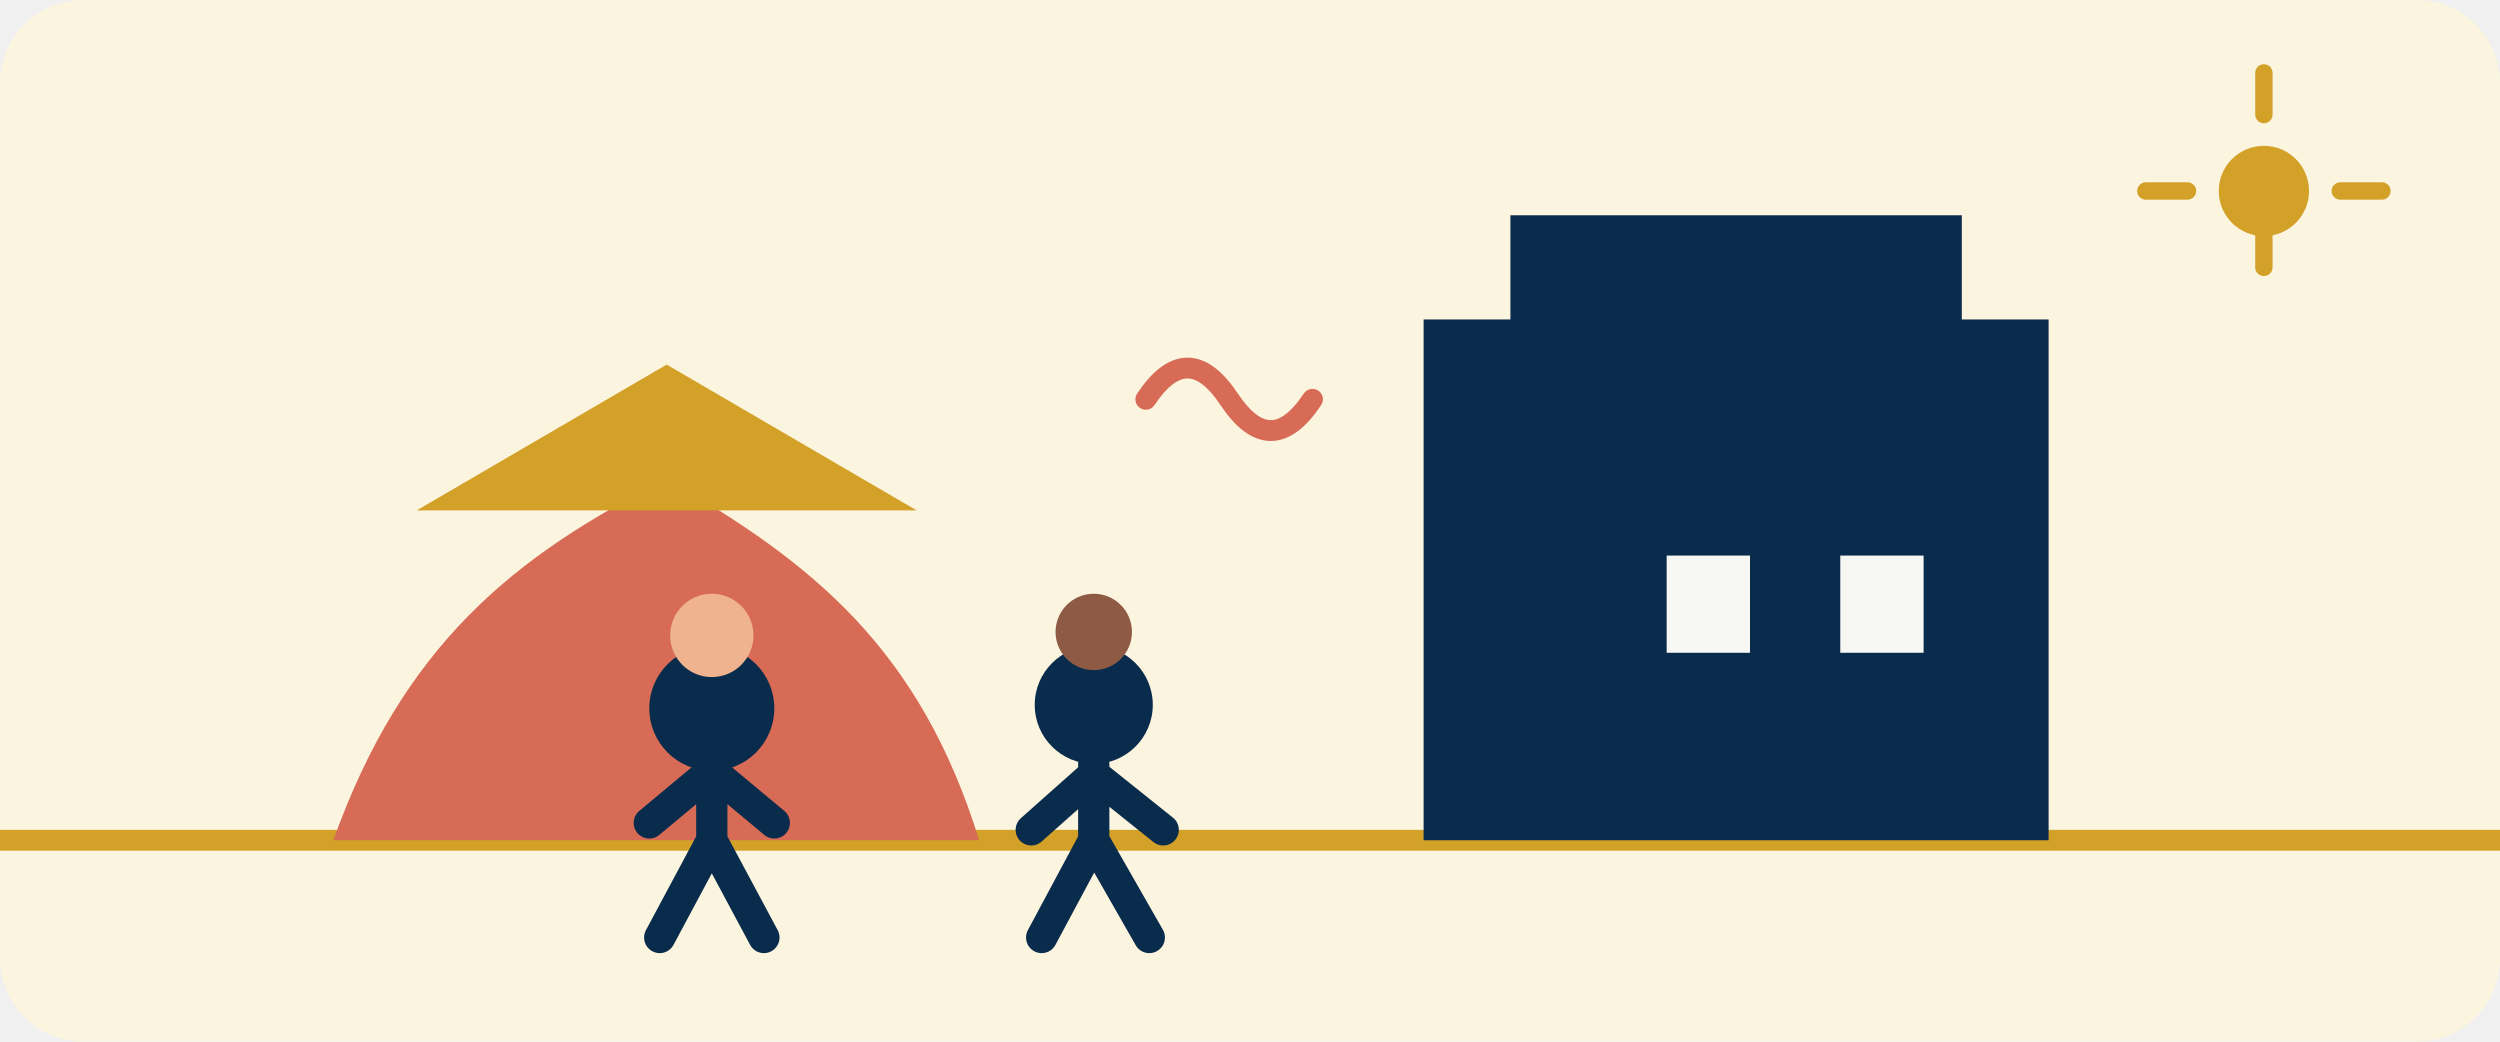
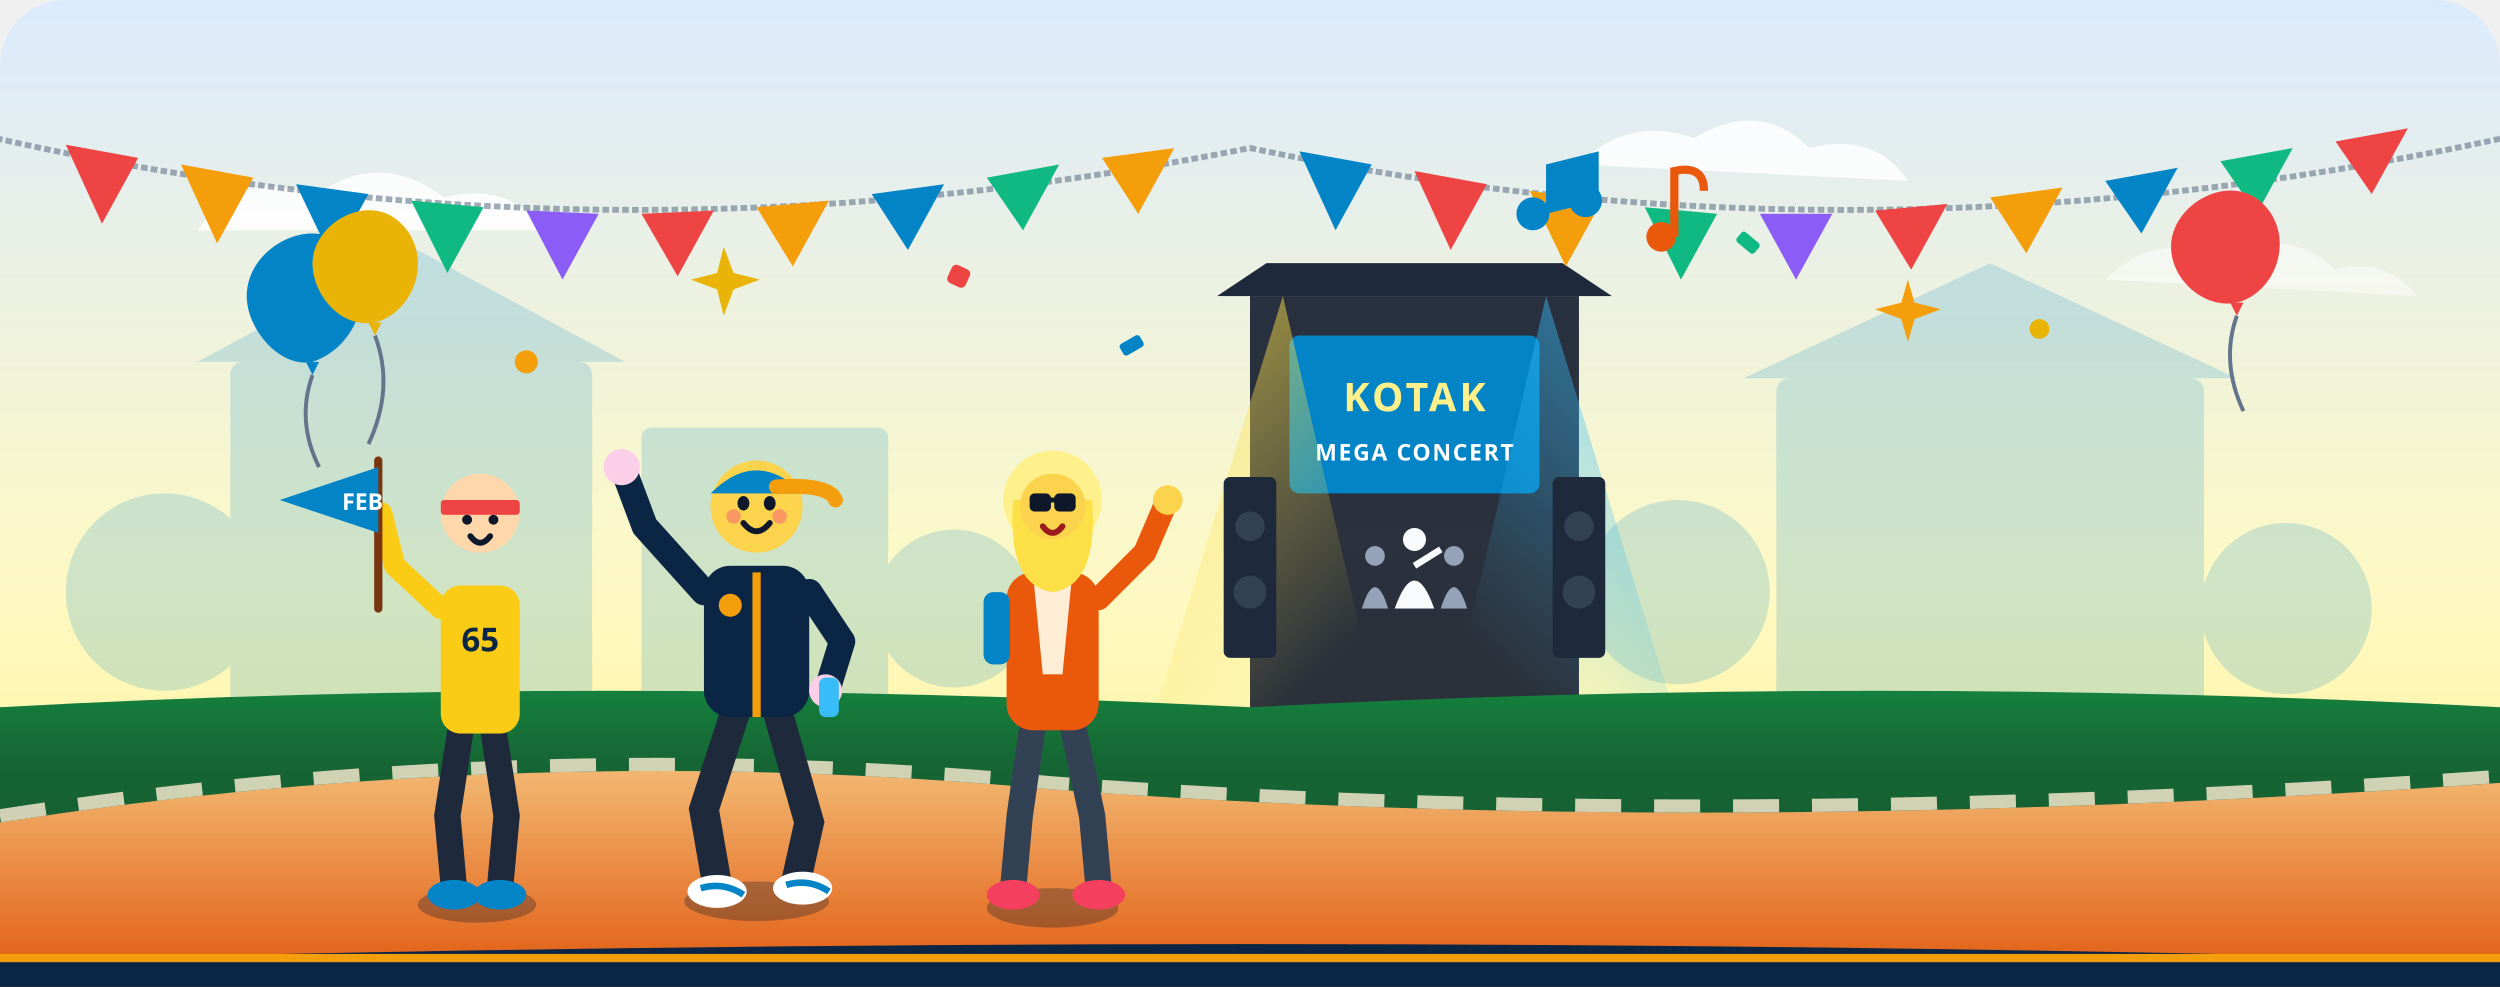
- <svg xmlns="http://www.w3.org/2000/svg" viewBox="0 0 720 300" role="img" aria-label="Ilustrasi warga kampus berjalan menuju panggung acara">
-   <style>.float{animation:float 3s ease-in-out infinite}.float:nth-child(2){animation-delay:.4s}@keyframes float{50%{transform:translateY(-6px)}}@media(prefers-reduced-motion:reduce){.float{animation:none}}</style>
-   <rect width="720" height="300" rx="24" fill="#fbf4df" />
-   <path d="M0 242h720" stroke="#d3a128" stroke-width="6" />
-   <path d="M410 242V92h180v150M435 92V62h130v30M455 130h90v112" fill="#092b4c" />
-   <path d="M480 160h24v28h-24zM530 160h24v28h-24z" fill="#f7f7f4" />
-   <path d="M96 242c20-56 52-82 96-104 42 24 73 49 90 104" fill="#d76b55" />
-   <path d="M120 147l72-42 72 42" fill="#d3a128" />
-   <g class="float">
-     <circle cx="205" cy="204" r="18" fill="#092b4c" />
-     <path d="M205 222v20m-18-5 18-15 18 15M190 270l15-28 15 28" stroke="#092b4c" stroke-width="9" fill="none" stroke-linecap="round" />
-     <circle cx="205" cy="183" r="12" fill="#f0b38f" />
-   </g>
-   <g class="float">
-     <circle cx="315" cy="203" r="17" fill="#092b4c" />
-     <path d="M315 220v22m-18-3 18-16 20 16M300 270l15-28 16 28" stroke="#092b4c" stroke-width="9" fill="none" stroke-linecap="round" />
-     <circle cx="315" cy="182" r="11" fill="#8e5a44" />
-   </g>
-   <path d="M330 115q12-18 24 0t24 0" fill="none" stroke="#d76b55" stroke-width="6" stroke-linecap="round" />
-   <circle cx="652" cy="55" r="13" fill="#d3a128" />
-   <path d="M652 33v-12m0 56V65m22-10h12m-56 0h-12" stroke="#d3a128" stroke-width="5" stroke-linecap="round" />
+ <svg xmlns="http://www.w3.org/2000/svg" viewBox="0 0 760 300" width="100%" height="auto" role="img" aria-label="Ilustrasi festival kartun FEB UB Grand Fiesta Fun Walk dan Konser Musik">
+   <defs>
+     <linearGradient id="skyGrad" x1="0%" y1="0%" x2="0%" y2="100%">
+       <stop offset="0%" stop-color="#dbeafe" />
+       <stop offset="60%" stop-color="#fef9c3" />
+       <stop offset="100%" stop-color="#fef08a" />
+     </linearGradient>
+     <linearGradient id="spotLight1" x1="0%" y1="0%" x2="50%" y2="100%">
+       <stop offset="0%" stop-color="#fde047" stop-opacity="0.65" />
+       <stop offset="100%" stop-color="#fde047" stop-opacity="0" />
+     </linearGradient>
+     <linearGradient id="spotLight2" x1="100%" y1="0%" x2="50%" y2="100%">
+       <stop offset="0%" stop-color="#38bdf8" stop-opacity="0.6" />
+       <stop offset="100%" stop-color="#38bdf8" stop-opacity="0" />
+     </linearGradient>
+     <linearGradient id="groundGrad" x1="0%" y1="0%" x2="0%" y2="100%">
+       <stop offset="0%" stop-color="#15803d" />
+       <stop offset="25%" stop-color="#166534" />
+       <stop offset="100%" stop-color="#14532d" />
+     </linearGradient>
+     <linearGradient id="pathGrad" x1="0%" y1="0%" x2="0%" y2="100%">
+       <stop offset="0%" stop-color="#fdba74" />
+       <stop offset="100%" stop-color="#ea580c" />
+     </linearGradient>
+     <style>
+       .anim-float { animation: floatSlow 3.5s ease-in-out infinite; }
+       .anim-float-lag { animation: floatSlow 4s ease-in-out infinite 0.8s; }
+       .anim-sway { animation: sway 3s ease-in-out infinite alternate; transform-origin: center bottom; }
+       .anim-sparkle { animation: sparkle 2.2s ease-in-out infinite; }
+       .anim-sparkle-lag { animation: sparkle 2.6s ease-in-out infinite 1.1s; }
+       .anim-note { animation: floatNote 3s ease-in-out infinite; }
+       .anim-note-lag { animation: floatNote 3.4s ease-in-out infinite 1.2s; }
+ 
+       @keyframes floatSlow {
+         0%, 100% { transform: translateY(0px); }
+         50% { transform: translateY(-7px); }
+       }
+       @keyframes sway {
+         0% { transform: rotate(-3deg); }
+         100% { transform: rotate(3deg); }
+       }
+       @keyframes sparkle {
+         0%, 100% { transform: scale(0.9); opacity: 0.75; }
+         50% { transform: scale(1.25); opacity: 1; }
+       }
+       @keyframes floatNote {
+         0% { transform: translateY(0px) rotate(0deg); opacity: 0.8; }
+         50% { transform: translateY(-9px) rotate(8deg); opacity: 1; }
+         100% { transform: translateY(0px) rotate(0deg); opacity: 0.8; }
+       }
+       @media (prefers-reduced-motion: reduce) {
+         .anim-float, .anim-float-lag, .anim-sway, .anim-sparkle, .anim-sparkle-lag, .anim-note, .anim-note-lag {
+           animation: none !important;
+         }
+       }
+     </style>
+   </defs>
+   <rect width="760" height="300" rx="20" fill="url(#skyGrad)" />
+   <g fill="#ffffff" opacity="0.85">
+     <path d="M60 70 Q75 50 95 60 Q115 45 135 60 Q155 55 165 70 Z" />
+     <path d="M480 50 Q495 35 515 42 Q535 30 550 45 Q570 40 580 55 Z" />
+     <path d="M640 85 Q655 70 675 78 Q695 68 710 82 Q725 78 735 90 Z" opacity="0.6" />
+   </g>
+   <g fill="#0284c7" opacity="0.18">
+     <rect x="70" y="110" width="110" height="110" rx="4" />
+     <polygon points="125,75 60,110 190,110" />
+     <rect x="195" y="130" width="75" height="90" rx="3" />
+     <rect x="540" y="115" width="130" height="105" rx="4" />
+     <polygon points="605,80 530,115 680,115" />
+     <circle cx="50" cy="180" r="30" />
+     <circle cx="290" cy="185" r="24" />
+     <circle cx="510" cy="180" r="28" />
+     <circle cx="695" cy="185" r="26" />
+   </g>
+   <g id="concert-stage">
+     <path d="M380 90 L480 90 L480 220 L380 220 Z" fill="#0f172a" opacity="0.88" />
+     <polygon points="370,90 490,90 475,80 385,80" fill="#1e293b" />
+     <rect x="392" y="102" width="76" height="48" rx="3" fill="#0284c7" />
+     <text x="430" y="125" fill="#fef08a" font-family="'Impact', 'Arial Black', sans-serif" font-size="12" font-weight="bold" text-anchor="middle" letter-spacing="1">KOTAK</text>
+     <text x="430" y="140" fill="#ffffff" font-family="sans-serif" font-size="7" font-weight="bold" text-anchor="middle" letter-spacing="0.5">MEGA CONCERT</text>
+     <polygon points="390,90 350,220 420,220" fill="url(#spotLight1)" />
+     <polygon points="470,90 440,220 510,220" fill="url(#spotLight2)" />
+     <rect x="372" y="145" width="16" height="55" rx="2" fill="#1e293b" />
+     <circle cx="380" cy="160" r="4.5" fill="#334155" />
+     <circle cx="380" cy="180" r="5" fill="#334155" />
+     <rect x="472" y="145" width="16" height="55" rx="2" fill="#1e293b" />
+     <circle cx="480" cy="160" r="4.5" fill="#334155" />
+     <circle cx="480" cy="180" r="5" fill="#334155" />
+     <path d="M424 185 Q430 168 436 185 Z" fill="#f8fafc" />
+     <circle cx="430" cy="164" r="3.5" fill="#f8fafc" />
+     <line x1="430" y1="172" x2="438" y2="167" stroke="#f8fafc" stroke-width="2" />
+     <path d="M414 185 Q418 172 422 185 Z" fill="#94a3b8" />
+     <circle cx="418" cy="169" r="3" fill="#94a3b8" />
+     <path d="M438 185 Q442 172 446 185 Z" fill="#94a3b8" />
+     <circle cx="442" cy="169" r="3" fill="#94a3b8" />
+   </g>
+   <g id="bunting-flags">
+     <path d="M-10 40 Q180 85 380 45 Q570 85 770 40" fill="none" stroke="#64748b" stroke-width="1.8" stroke-dasharray="2 1" opacity="0.6" />
+     <polygon points="20,44 42,48 31,68" fill="#ef4444" />
+     <polygon points="55,50 77,54 66,74" fill="#f59e0b" />
+     <polygon points="90,56 112,59 101,79" fill="#0284c7" />
+     <polygon points="125,61 147,63 136,83" fill="#10b981" />
+     <polygon points="160,64 182,65 171,85" fill="#8b5cf6" />
+     <polygon points="195,65 217,64 206,84" fill="#ef4444" />
+     <polygon points="230,63 252,61 241,81" fill="#f59e0b" />
+     <polygon points="265,59 287,56 276,76" fill="#0284c7" />
+     <polygon points="300,54 322,50 311,70" fill="#10b981" />
+     <polygon points="335,48 357,45 346,65" fill="#f59e0b" />
+     <polygon points="395,46 417,50 406,70" fill="#0284c7" />
+     <polygon points="430,52 452,56 441,76" fill="#ef4444" />
+     <polygon points="465,58 487,61 476,81" fill="#f59e0b" />
+     <polygon points="500,63 522,65 511,85" fill="#10b981" />
+     <polygon points="535,65 557,65 546,85" fill="#8b5cf6" />
+     <polygon points="570,64 592,62 581,82" fill="#ef4444" />
+     <polygon points="605,60 627,57 616,77" fill="#f59e0b" />
+     <polygon points="640,55 662,51 651,71" fill="#0284c7" />
+     <polygon points="675,49 697,45 686,65" fill="#10b981" />
+     <polygon points="710,43 732,39 721,59" fill="#ef4444" />
+   </g>
+   <path d="M0 215 Q180 205 380 215 Q570 205 760 215 L760 300 L0 300 Z" fill="url(#groundGrad)" />
+   <path d="M0 250 Q160 225 320 240 Q520 255 760 238 L760 300 L0 300 Z" fill="url(#pathGrad)" opacity="0.95" />
+   <path d="M0 248 Q160 223 320 238 Q520 253 760 236" fill="none" stroke="#ffedd5" stroke-width="4" stroke-dasharray="14 10" opacity="0.8" />
+   <g class="anim-float">
+     <path d="M75 90 C75 75 95 65 105 75 C115 85 110 105 95 110 C85 112 75 100 75 90 Z" fill="#0284c7" />
+     <polygon points="93,110 97,110 95,114" fill="#0284c7" />
+     <path d="M95 114 Q90 128 97 142" fill="none" stroke="#64748b" stroke-width="1.2" />
+     <path d="M95 80 C95 68 112 58 122 68 C132 78 126 95 114 98 C104 100 95 90 95 80 Z" fill="#eab308" />
+     <polygon points="112,98 116,98 114,102" fill="#eab308" />
+     <path d="M114 102 Q120 118 112 135" fill="none" stroke="#64748b" stroke-width="1.2" />
+   </g>
+   <g class="anim-float-lag">
+     <path d="M660 75 C660 62 678 52 688 62 C698 72 692 89 680 92 C670 94 660 85 660 75 Z" fill="#ef4444" />
+     <polygon points="678,92 682,92 680,96" fill="#ef4444" />
+     <path d="M680 96 Q675 110 682 125" fill="none" stroke="#64748b" stroke-width="1.2" />
+   </g>
+   <g class="anim-note" fill="#0284c7">
+     <path d="M470 65 L470 50 L486 46 L486 61 Z" />
+     <circle cx="466" cy="65" r="5" />
+     <circle cx="482" cy="61" r="5" />
+   </g>
+   <g class="anim-note-lag" fill="#ea580c">
+     <circle cx="505" cy="72" r="4.5" />
+     <path d="M509 72 L509 52 Q518 50 518 58" fill="none" stroke="#ea580c" stroke-width="2.5" />
+   </g>
+   <g class="anim-sparkle" fill="#eab308">
+     <path d="M220 75 L223 83 L231 85 L223 88 L220 96 L218 88 L210 85 L218 83 Z" />
+     <circle cx="160" cy="110" r="3.5" fill="#f59e0b" />
+     <rect x="290" y="80" width="6" height="6" rx="1.5" transform="rotate(25 290 80)" fill="#ef4444" />
+     <rect x="340" y="105" width="7" height="4" rx="1" transform="rotate(-30 340 105)" fill="#0284c7" />
+   </g>
+   <g class="anim-sparkle-lag" fill="#f59e0b">
+     <path d="M580 85 L582 92 L590 94 L582 97 L580 104 L578 97 L570 94 L578 92 Z" />
+     <circle cx="620" cy="100" r="3" fill="#eab308" />
+     <rect x="530" y="70" width="7" height="4" rx="1" transform="rotate(40 530 70)" fill="#10b981" />
+   </g>
+   <g id="char-boy-cheering" class="anim-sway">
+     <ellipse cx="230" cy="274" rx="22" ry="6" fill="#0f172a" opacity="0.3" />
+     <path d="M236 215 L246 250 L242 268" stroke="#1e293b" stroke-width="9" stroke-linecap="round" fill="none" />
+     <ellipse cx="244" cy="270" rx="9" ry="5" fill="#ffffff" />
+     <path d="M239 269 Q246 267 252 271" stroke="#0284c7" stroke-width="2" fill="none" />
+     <path d="M224 215 L214 246 L218 269" stroke="#1e293b" stroke-width="9" stroke-linecap="round" fill="none" />
+     <ellipse cx="218" cy="271" rx="9" ry="5" fill="#ffffff" />
+     <path d="M213 270 Q220 268 226 272" stroke="#0284c7" stroke-width="2" fill="none" />
+     <rect x="214" y="172" width="32" height="46" rx="8" fill="#0b2545" />
+     <line x1="230" y1="174" x2="230" y2="218" stroke="#f59e0b" stroke-width="2.5" />
+     <circle cx="222" cy="184" r="3.5" fill="#f59e0b" />
+     <path d="M214 180 L196 160 L190 144" stroke="#0b2545" stroke-width="8" stroke-linecap="round" stroke-linejoin="round" fill="none" />
+     <circle cx="189" cy="142" r="5.5" fill="#fbcfe8" />
+     <path d="M246 180 L256 195 L252 208" stroke="#0b2545" stroke-width="8" stroke-linecap="round" stroke-linejoin="round" fill="none" />
+     <circle cx="251" cy="210" r="5" fill="#fbcfe8" />
+     <rect x="249" y="206" width="6" height="12" rx="2" fill="#38bdf8" />
+     <circle cx="230" cy="154" r="14" fill="#fcd34d" />
+     <ellipse cx="226" cy="153" rx="1.8" ry="2.2" fill="#0f172a" />
+     <ellipse cx="234" cy="153" rx="1.8" ry="2.2" fill="#0f172a" />
+     <path d="M226 159 Q230 164 234 159" fill="none" stroke="#0f172a" stroke-width="1.8" stroke-linecap="round" />
+     <circle cx="223" cy="157" r="2.2" fill="#f87171" opacity="0.6" />
+     <circle cx="237" cy="157" r="2.2" fill="#f87171" opacity="0.6" />
+     <path d="M216 150 Q230 136 244 150 Z" fill="#0284c7" />
+     <path d="M236 148 Q252 147 254 152" fill="none" stroke="#f59e0b" stroke-width="4.5" stroke-linecap="round" />
+   </g>
+   <g id="char-girl-hijab" class="anim-sway" style="animation-delay: 0.5s;">
+     <ellipse cx="320" cy="276" rx="20" ry="6" fill="#0f172a" opacity="0.3" />
+     <path d="M314 220 L310 248 L308 270" stroke="#334155" stroke-width="8" stroke-linecap="round" fill="none" />
+     <ellipse cx="308" cy="272" rx="8" ry="4.5" fill="#f43f5e" />
+     <path d="M326 220 L332 248 L334 270" stroke="#334155" stroke-width="8" stroke-linecap="round" fill="none" />
+     <ellipse cx="334" cy="272" rx="8" ry="4.5" fill="#f43f5e" />
+     <rect x="306" y="174" width="28" height="48" rx="8" fill="#ea580c" />
+     <polygon points="314,174 326,174 323,205 317,205" fill="#ffedd5" />
+     <circle cx="320" cy="152" r="15" fill="#fef08a" />
+     <path d="M308 152 Q306 178 320 180 Q334 178 332 152 Z" fill="#fde047" />
+     <circle cx="320" cy="154" r="10" fill="#fcd34d" />
+     <rect x="313" y="150" width="6.5" height="5.5" rx="1.5" fill="#0f172a" />
+     <rect x="320.5" y="150" width="6.5" height="5.5" rx="1.5" fill="#0f172a" />
+     <line x1="318" y1="152" x2="322" y2="152" stroke="#0f172a" stroke-width="1.5" />
+     <path d="M317 160 Q320 164 323 160" fill="none" stroke="#991b1b" stroke-width="1.8" stroke-linecap="round" />
+     <path d="M334 182 L348 168 L354 154" stroke="#ea580c" stroke-width="7" stroke-linecap="round" stroke-linejoin="round" fill="none" />
+     <circle cx="355" cy="152" r="4.5" fill="#fcd34d" />
+     <rect x="299" y="180" width="8" height="22" rx="3" fill="#0284c7" />
+   </g>
+   <g id="char-walker-banner" class="anim-sway" style="animation-delay: 1s;">
+     <ellipse cx="145" cy="275" rx="18" ry="5.5" fill="#0f172a" opacity="0.3" />
+     <path d="M140 222 L136 248 L138 270" stroke="#1e293b" stroke-width="8" stroke-linecap="round" fill="none" />
+     <ellipse cx="138" cy="272" rx="8" ry="4.5" fill="#0284c7" />
+     <path d="M150 222 L154 248 L152 270" stroke="#1e293b" stroke-width="8" stroke-linecap="round" fill="none" />
+     <ellipse cx="152" cy="272" rx="8" ry="4.5" fill="#0284c7" />
+     <rect x="134" y="178" width="24" height="45" rx="6" fill="#facc15" />
+     <text x="146" y="198" fill="#0b2545" font-family="'Arial Black', sans-serif" font-size="10" font-weight="900" text-anchor="middle">65</text>
+     <circle cx="146" cy="156" r="12" fill="#fed7aa" />
+     <rect x="134" y="152" width="24" height="4.5" rx="1" fill="#ef4444" />
+     <circle cx="142" cy="158" r="1.5" fill="#0f172a" />
+     <circle cx="150" cy="158" r="1.5" fill="#0f172a" />
+     <path d="M143 163 Q146 167 149 163" fill="none" stroke="#0f172a" stroke-width="1.8" stroke-linecap="round" />
+     <path d="M134 185 L120 172 L116 156" stroke="#facc15" stroke-width="6.5" stroke-linecap="round" stroke-linejoin="round" fill="none" />
+     <line x1="115" y1="140" x2="115" y2="185" stroke="#78350f" stroke-width="2.5" stroke-linecap="round" />
+     <polygon points="115,142 85,152 115,162" fill="#0284c7" />
+     <text x="104" y="155" fill="#ffffff" font-family="sans-serif" font-size="7" font-weight="bold">FEB</text>
+   </g>
+   <g id="bottom-ribbon">
+     <path d="M0 292 Q380 282 760 292 L760 300 L0 300 Z" fill="#0b2545" />
+     <rect x="0" y="290" width="760" height="2.5" fill="#f59e0b" />
+   </g>
</svg>
